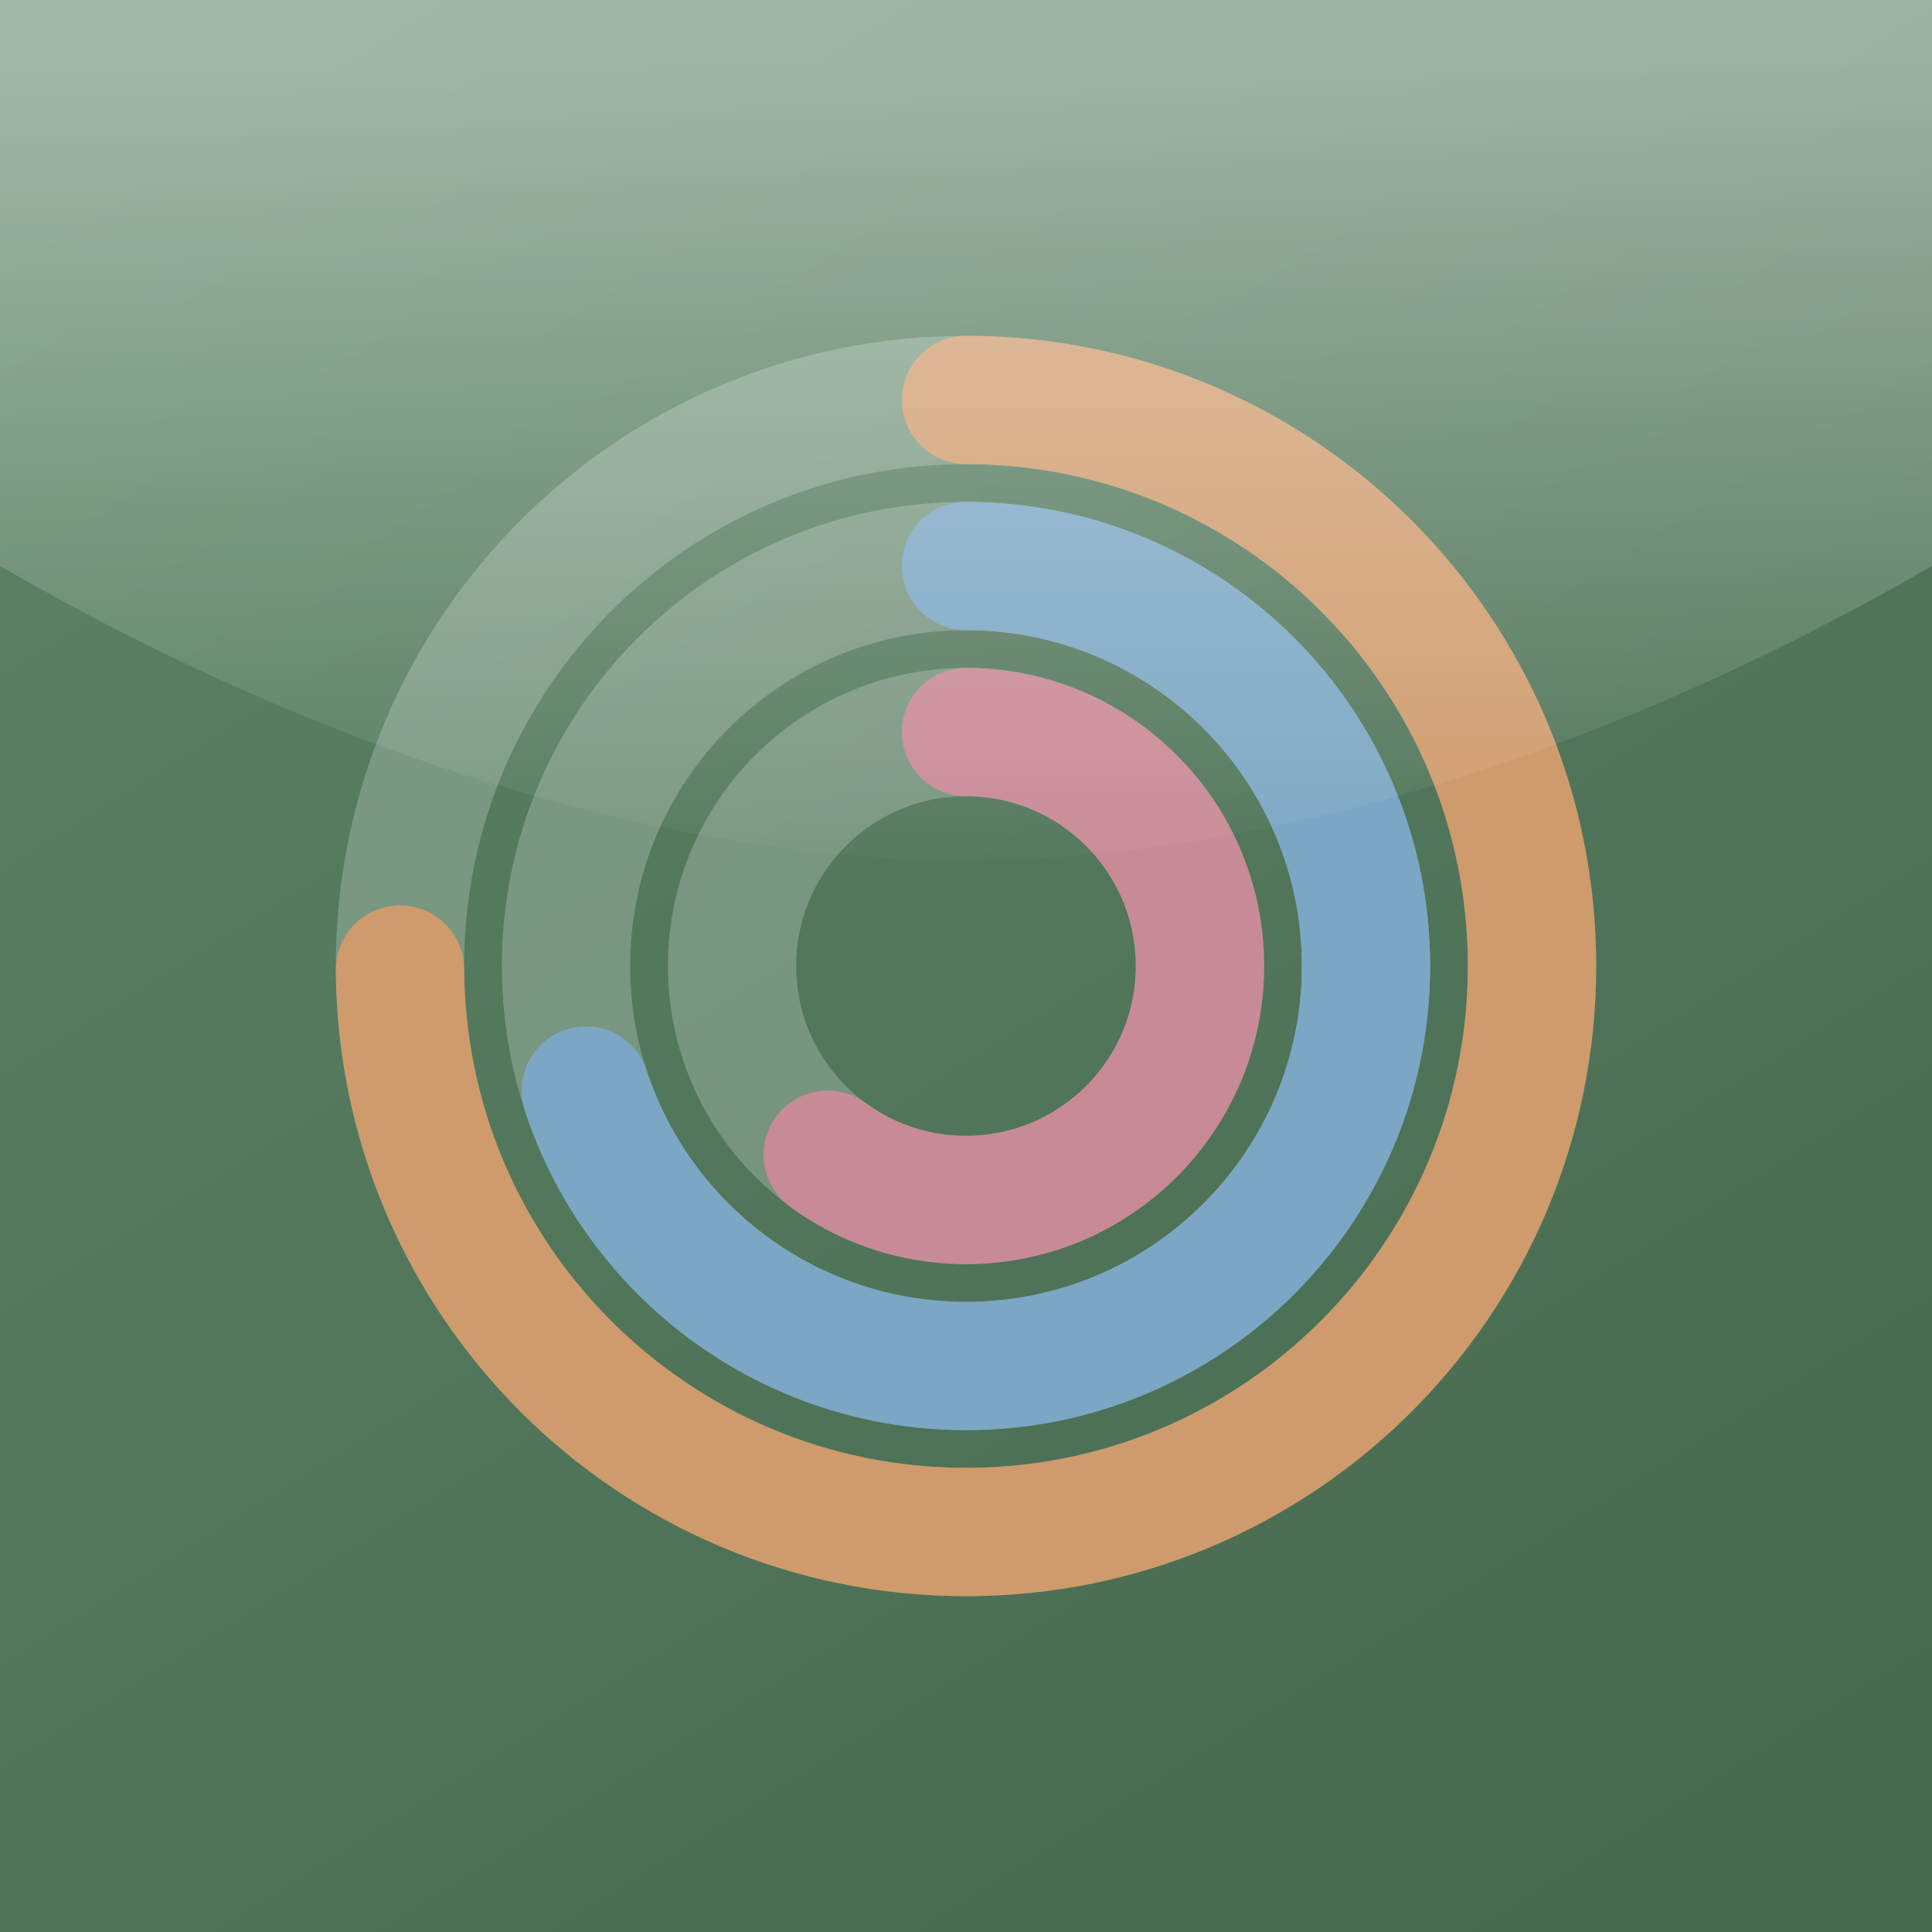
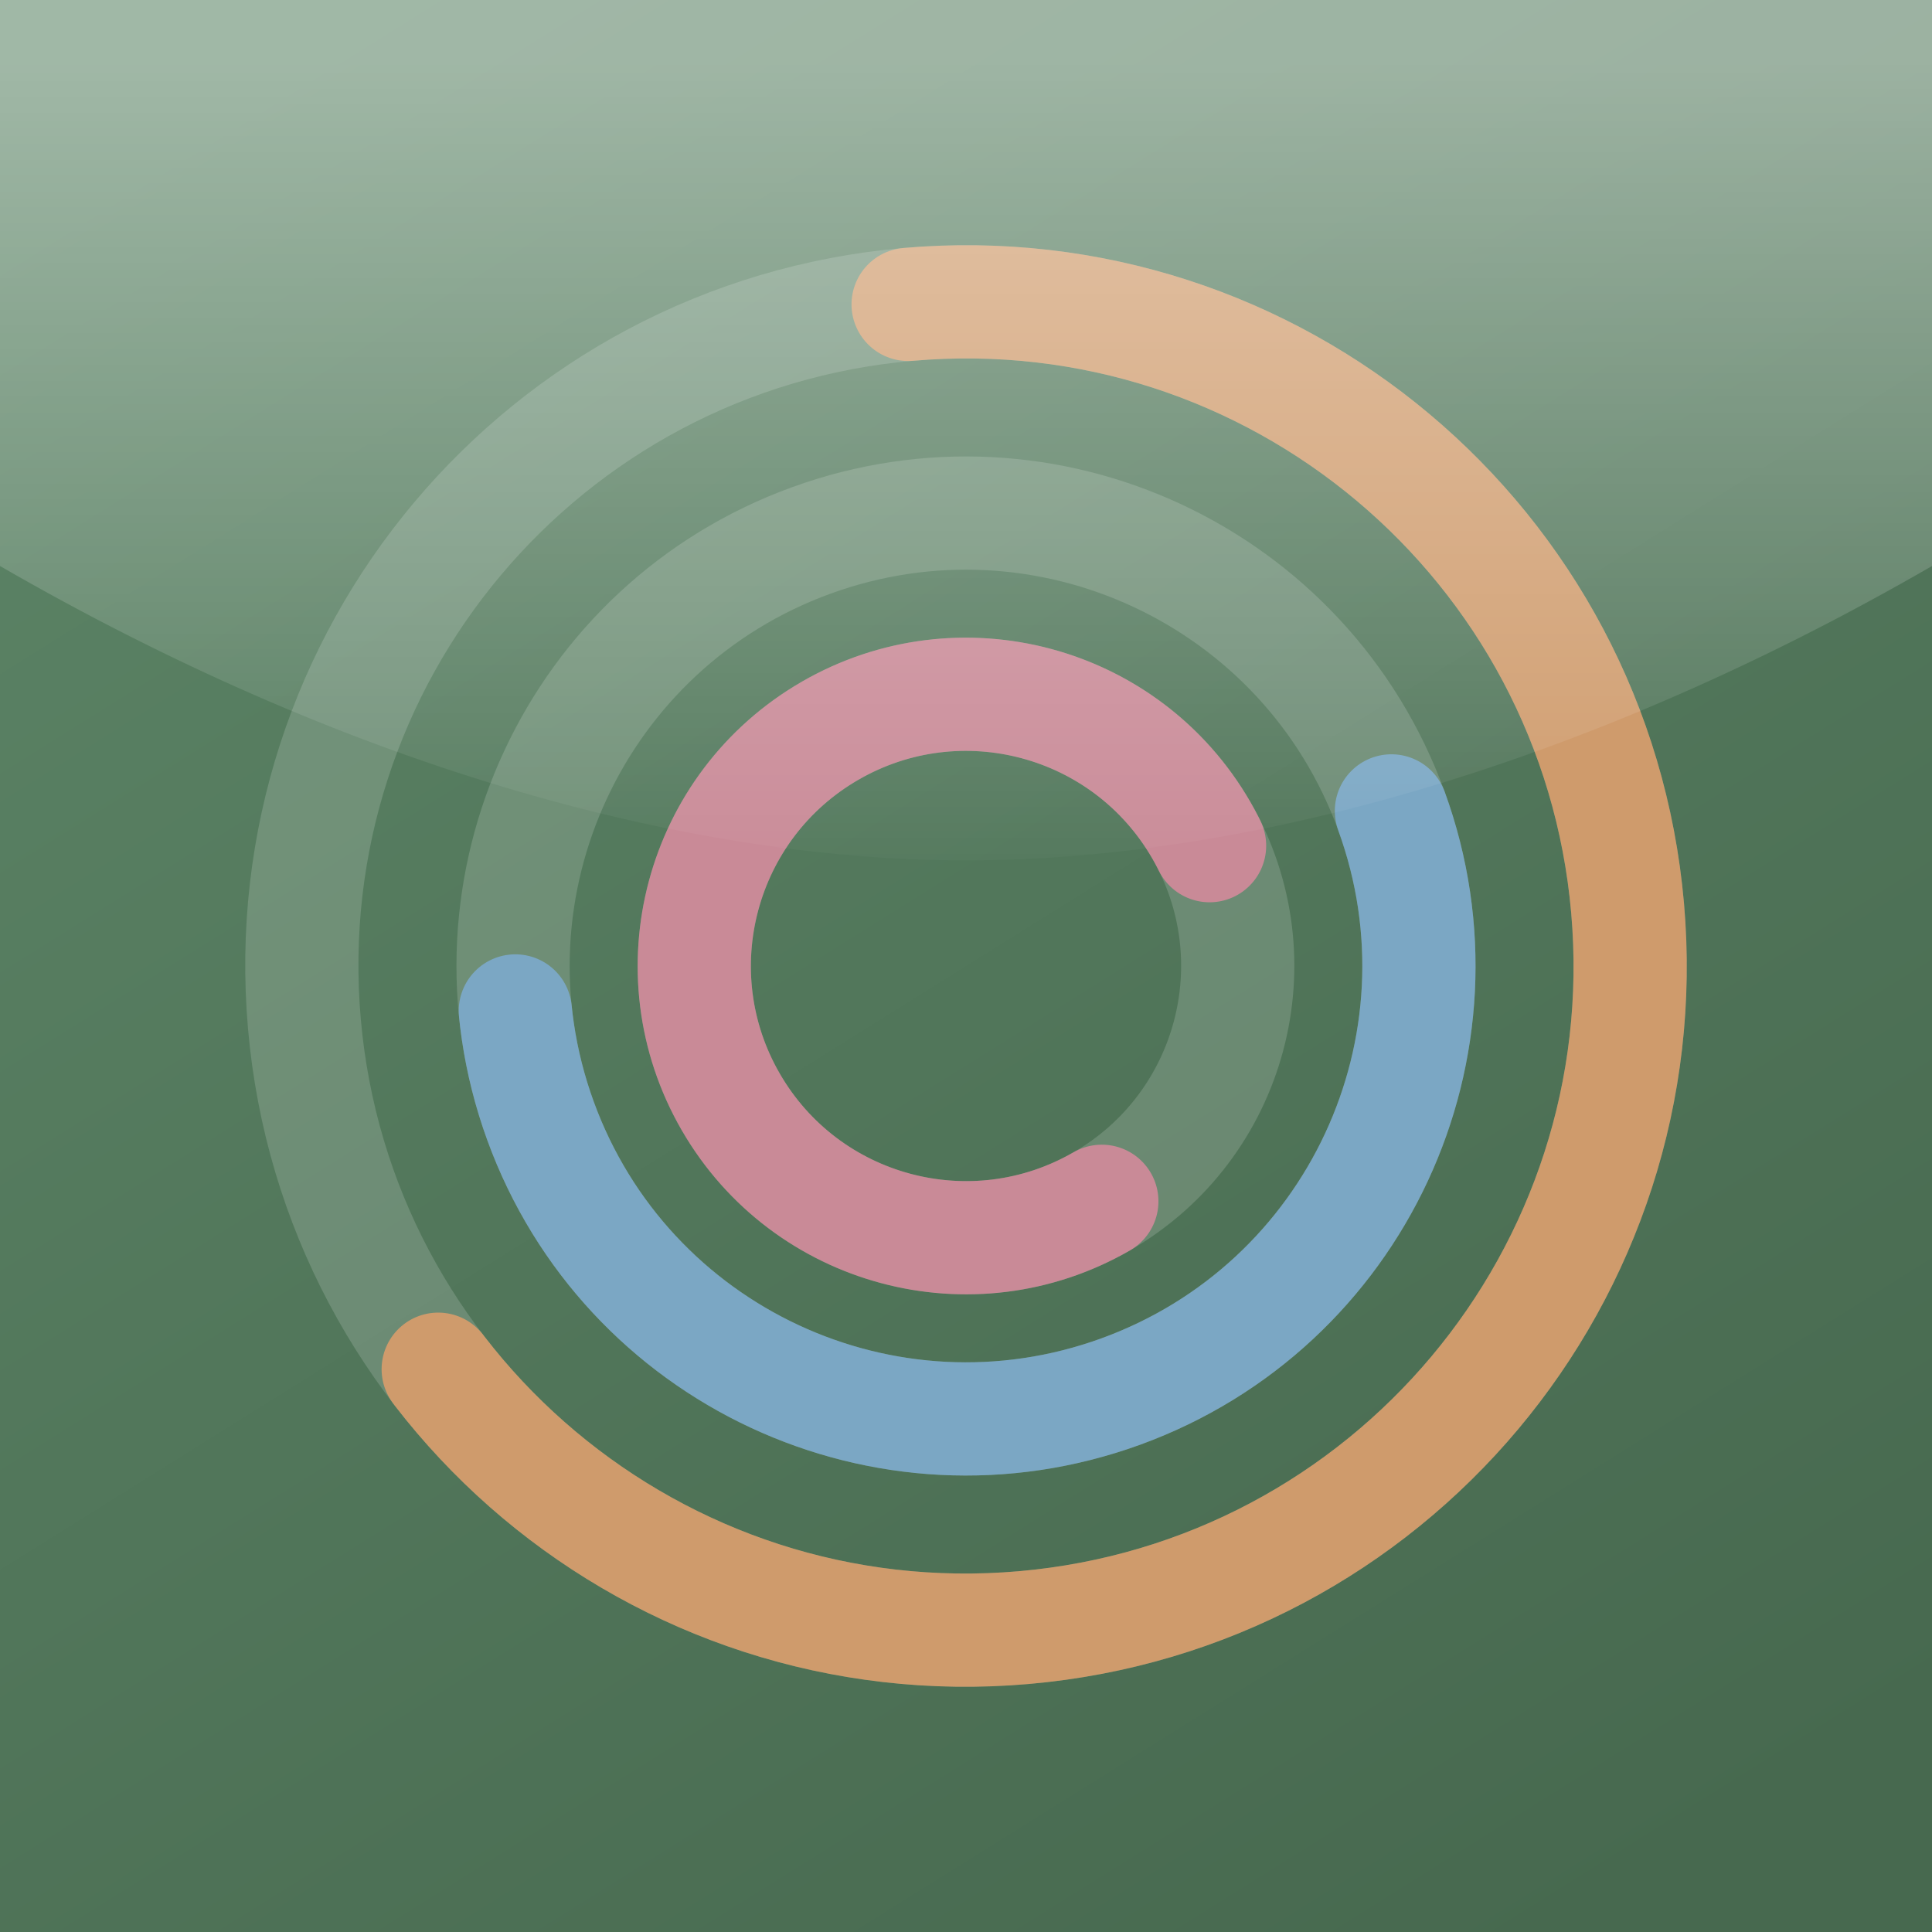
<svg xmlns="http://www.w3.org/2000/svg" width="1024" height="1024" viewBox="0 0 1024 1024" fill="none">
  <defs>
    <linearGradient id="tile" x1="192" y1="0" x2="832" y2="1024" gradientUnits="userSpaceOnUse">
      <stop offset="0" stop-color="#5C8466" />
      <stop offset="1" stop-color="#47694F" />
    </linearGradient>
    <linearGradient id="specular" x1="512" y1="32" x2="512" y2="480" gradientUnits="userSpaceOnUse">
      <stop offset="0" stop-color="#ffffff" stop-opacity=".42" />
      <stop offset="1" stop-color="#ffffff" stop-opacity="0" />
    </linearGradient>
  </defs>
  <rect width="1024" height="1024" fill="url(#tile)" />
  <g transform="scale(2)">
-     <g fill="none" stroke-linecap="round" transform="rotate(-90 256 256)">
-       <circle cx="256" cy="256" r="150" stroke="#ffffff" stroke-opacity=".22" stroke-width="34" />
-       <circle cx="256" cy="256" r="150" stroke="#CF9B6C" stroke-width="34" stroke-dasharray="942" stroke-dashoffset="236" />
-       <circle cx="256" cy="256" r="106" stroke="#ffffff" stroke-opacity=".22" stroke-width="34" />
-       <circle cx="256" cy="256" r="106" stroke="#7BA7C4" stroke-width="34" stroke-dasharray="666" stroke-dashoffset="200" />
-       <circle cx="256" cy="256" r="62" stroke="#ffffff" stroke-opacity=".22" stroke-width="34" />
-       <circle cx="256" cy="256" r="62" stroke="#C98A97" stroke-width="34" stroke-dasharray="390" stroke-dashoffset="156" />
+     <g fill="none" stroke-linecap="round" stroke-width="30">
+       <g transform="rotate(-95 256 256)">
+         <circle cx="256" cy="256" r="176" stroke="#ffffff" stroke-opacity=".16" />
+         <circle cx="256" cy="256" r="176" stroke="#CF9B6C" stroke-dasharray="730 376" />
+       </g>
+       <g transform="rotate(-20 256 256)">
+         <circle cx="256" cy="256" r="120" stroke="#ffffff" stroke-opacity=".16" />
+         <circle cx="256" cy="256" r="120" stroke="#7BA7C4" stroke-dasharray="407 347" />
+       </g>
+       <g transform="rotate(60 256 256)">
+         <circle cx="256" cy="256" r="72" stroke="#ffffff" stroke-opacity=".16" />
+         <circle cx="256" cy="256" r="72" stroke="#C98A97" stroke-dasharray="344 109" />
+       </g>
    </g>
  </g>
  <path d="M0 0h1024v300c-180 104-360 156-512 156S180 404 0 300Z" fill="url(#specular)" />
</svg>
